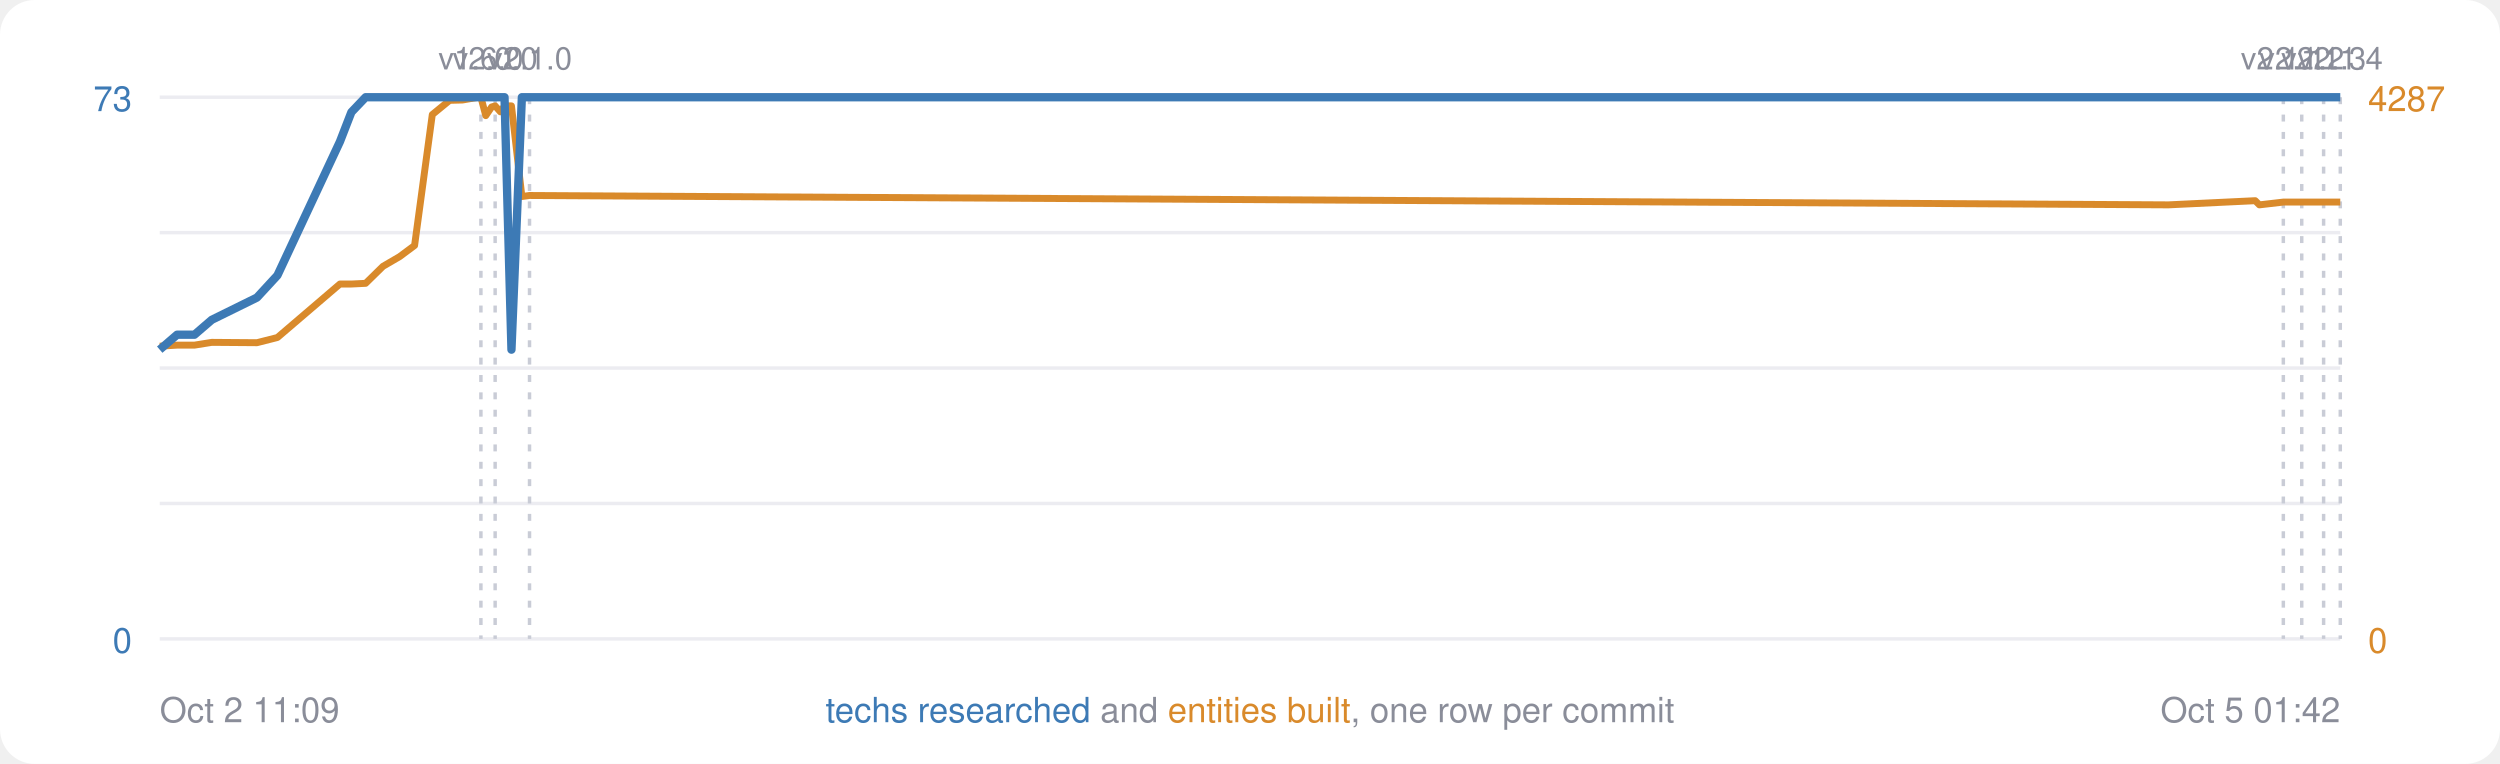
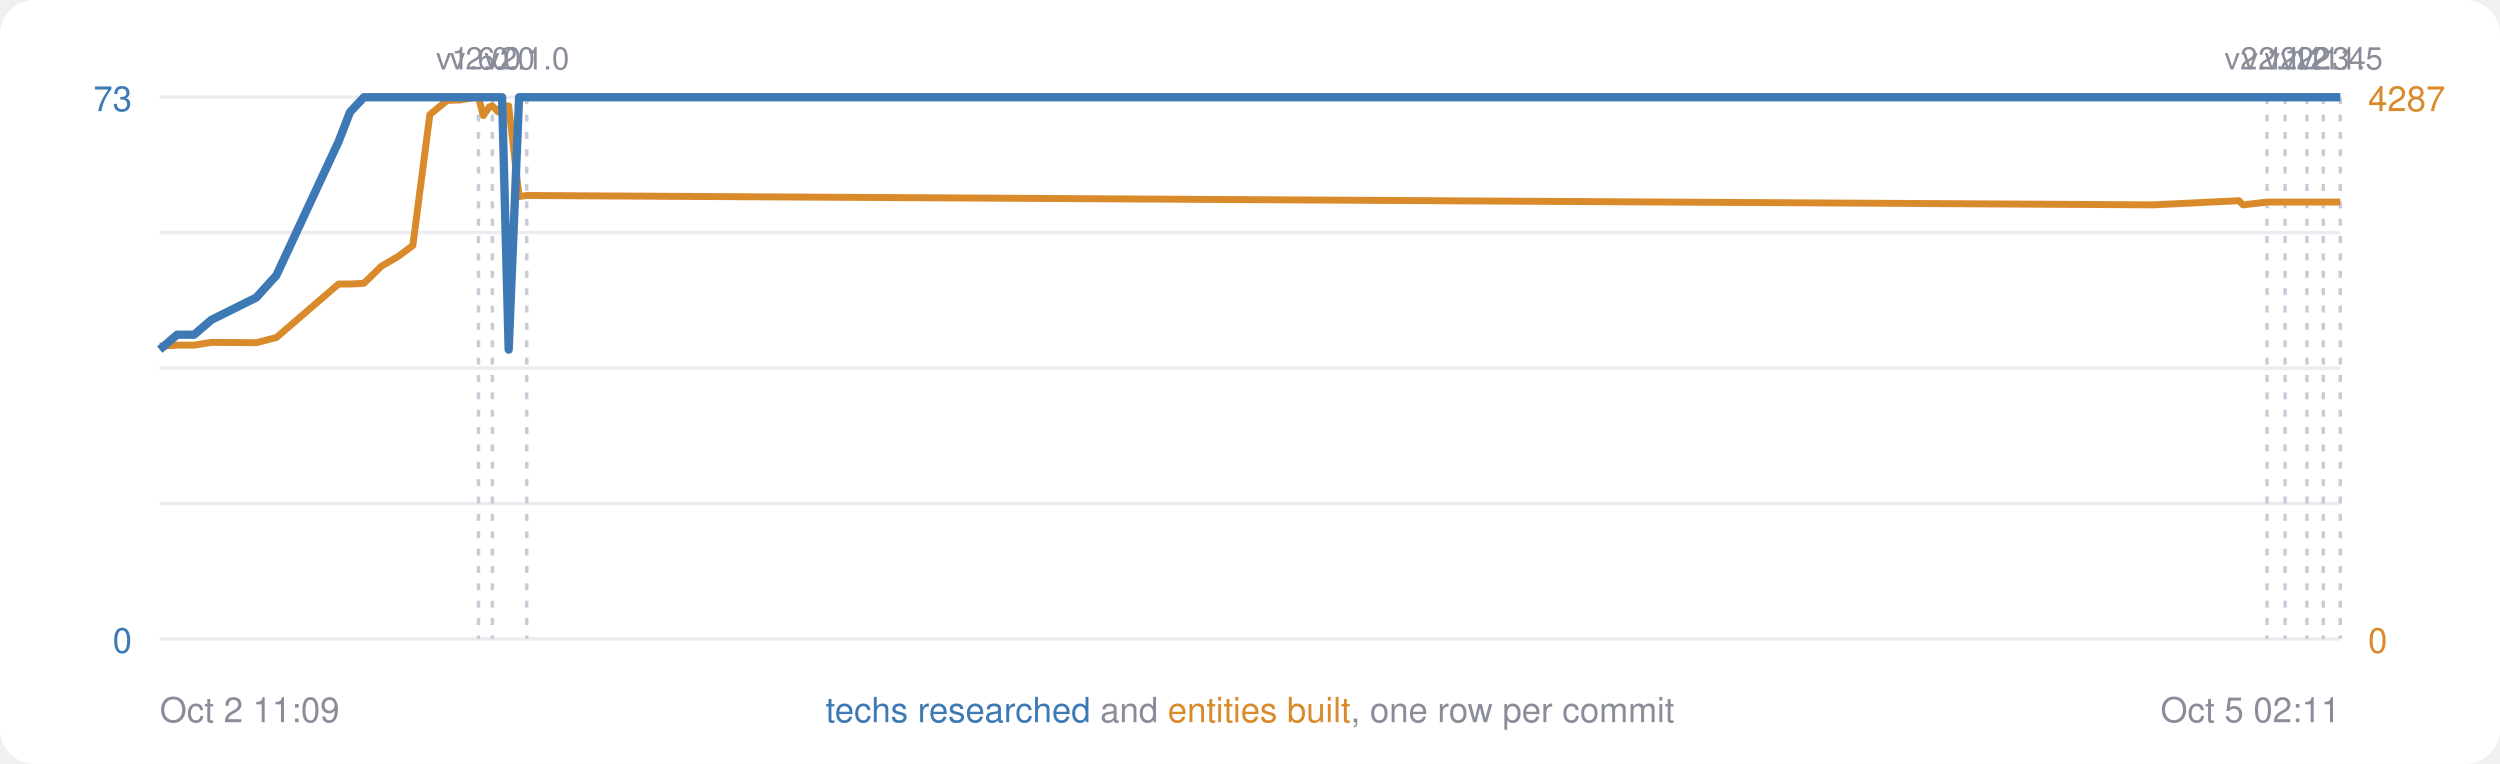
<svg xmlns="http://www.w3.org/2000/svg" viewBox="0 0 720 220" width="720" height="220" font-family="-apple-system,Helvetica,Arial,sans-serif">
  <rect width="720" height="220" fill="#ffffff" rx="10" />
  <line x1="46" y1="184.0" x2="674" y2="184.0" stroke="#ececf1" />
  <line x1="46" y1="145.0" x2="674" y2="145.0" stroke="#ececf1" />
  <line x1="46" y1="106.0" x2="674" y2="106.0" stroke="#ececf1" />
  <line x1="46" y1="67.0" x2="674" y2="67.0" stroke="#ececf1" />
  <line x1="46" y1="28.0" x2="674" y2="28.0" stroke="#ececf1" />
-   <line x1="138.5" y1="28" x2="138.5" y2="184" stroke="#c9ccd6" stroke-dasharray="2 3" />
-   <text x="138.5" y="20" text-anchor="middle" font-size="9" fill="#8a8d99">v1.6.0</text>
-   <line x1="142.6" y1="28" x2="142.6" y2="184" stroke="#c9ccd6" stroke-dasharray="2 3" />
-   <text x="142.6" y="20" text-anchor="middle" font-size="9" fill="#8a8d99">v2.0.0</text>
-   <line x1="152.5" y1="28" x2="152.5" y2="184" stroke="#c9ccd6" stroke-dasharray="2 3" />
-   <text x="152.5" y="20" text-anchor="middle" font-size="9" fill="#8a8d99">v2.1.0</text>
-   <line x1="657.6" y1="28" x2="657.6" y2="184" stroke="#c9ccd6" stroke-dasharray="2 3" />
-   <text x="657.6" y="20" text-anchor="middle" font-size="9" fill="#8a8d99">v2.1.1</text>
-   <line x1="662.9" y1="28" x2="662.9" y2="184" stroke="#c9ccd6" stroke-dasharray="2 3" />
-   <text x="662.9" y="20" text-anchor="middle" font-size="9" fill="#8a8d99">v2.1.2</text>
-   <line x1="669.2" y1="28" x2="669.2" y2="184" stroke="#c9ccd6" stroke-dasharray="2 3" />
-   <text x="669.2" y="20" text-anchor="middle" font-size="9" fill="#8a8d99">v2.1.3</text>
+   <line x1="137.8" y1="28" x2="137.8" y2="184" stroke="#c9ccd6" stroke-dasharray="2 3" />
+   <text x="137.8" y="20" text-anchor="middle" font-size="9" fill="#8a8d99">v1.6.0</text>
+   <line x1="141.8" y1="28" x2="141.8" y2="184" stroke="#c9ccd6" stroke-dasharray="2 3" />
+   <text x="141.8" y="20" text-anchor="middle" font-size="9" fill="#8a8d99">v2.0.0</text>
+   <line x1="151.7" y1="28" x2="151.7" y2="184" stroke="#c9ccd6" stroke-dasharray="2 3" />
+   <text x="151.7" y="20" text-anchor="middle" font-size="9" fill="#8a8d99">v2.1.0</text>
+   <line x1="652.9" y1="28" x2="652.9" y2="184" stroke="#c9ccd6" stroke-dasharray="2 3" />
+   <text x="652.9" y="20" text-anchor="middle" font-size="9" fill="#8a8d99">v2.1.1</text>
+   <line x1="658.1" y1="28" x2="658.1" y2="184" stroke="#c9ccd6" stroke-dasharray="2 3" />
+   <text x="658.1" y="20" text-anchor="middle" font-size="9" fill="#8a8d99">v2.1.2</text>
+   <line x1="664.4" y1="28" x2="664.4" y2="184" stroke="#c9ccd6" stroke-dasharray="2 3" />
+   <text x="664.4" y="20" text-anchor="middle" font-size="9" fill="#8a8d99">v2.1.3</text>
+   <line x1="669.1" y1="28" x2="669.1" y2="184" stroke="#c9ccd6" stroke-dasharray="2 3" />
+   <text x="669.1" y="20" text-anchor="middle" font-size="9" fill="#8a8d99">v2.1.4</text>
  <line x1="674.0" y1="28" x2="674.0" y2="184" stroke="#c9ccd6" stroke-dasharray="2 3" />
-   <text x="674.0" y="20" text-anchor="middle" font-size="9" fill="#8a8d99">v2.1.4</text>
-   <polyline points="46.0,99.7 51.0,99.4 56.0,99.4 61.0,98.6 74.0,98.7 79.9,97.2 97.9,81.8 101.2,81.8 105.3,81.6 110.3,76.7 115.1,73.9 119.4,70.7 124.5,33.0 129.5,28.9 133.2,28.8 137.8,28.0 138.5,28.0 139.9,33.3 141.6,30.8 142.6,30.5 144.1,32.2 145.3,30.5 147.3,30.5 150.3,56.6 152.5,56.3 624.5,59.0 649.5,57.8 650.7,59.0 657.6,58.2 662.9,58.2 669.2,58.2 674.0,58.2" fill="none" stroke="#d98a2b" stroke-width="2" stroke-linejoin="round" />
-   <polyline points="46.0,100.7 51.0,96.4 56.0,96.4 61.0,92.1 74.0,85.7 79.9,79.3 97.9,40.8 101.2,32.3 105.3,28.0 110.3,28.0 115.1,28.0 119.4,28.0 124.5,28.0 129.5,28.0 133.2,28.0 137.8,28.0 138.5,28.0 139.9,28.0 141.6,28.0 142.6,28.0 144.1,28.0 145.3,28.0 147.3,100.7 150.3,28.0 152.5,28.0 624.5,28.0 649.5,28.0 650.7,28.0 657.6,28.0 662.9,28.0 669.2,28.0 674.0,28.0" fill="none" stroke="#3d7ab5" stroke-width="2.4" stroke-linejoin="round" />
+   <text x="674.0" y="20" text-anchor="middle" font-size="9" fill="#8a8d99">v2.1.5</text>
+   <polyline points="46.0,99.7 51.0,99.4 55.9,99.4 60.9,98.6 73.8,98.7 79.6,97.2 97.5,81.8 100.8,81.8 104.8,81.6 109.8,76.7 114.6,73.9 118.9,70.7 123.8,33.0 128.8,28.9 132.5,28.8 137.1,28.0 137.8,28.0 139.2,33.3 140.9,30.8 141.8,30.5 143.4,32.2 144.6,30.5 146.5,30.5 149.5,56.6 151.7,56.3 620.1,59.0 644.8,57.8 646.0,59.0 652.9,58.2 658.1,58.2 664.4,58.2 669.1,58.2 674.0,58.2" fill="none" stroke="#d98a2b" stroke-width="2" stroke-linejoin="round" />
+   <polyline points="46.0,100.7 51.0,96.4 55.9,96.4 60.9,92.1 73.8,85.7 79.6,79.3 97.5,40.8 100.8,32.3 104.8,28.0 109.8,28.0 114.6,28.0 118.9,28.0 123.8,28.0 128.8,28.0 132.5,28.0 137.1,28.0 137.8,28.0 139.2,28.0 140.9,28.0 141.8,28.0 143.4,28.0 144.6,28.0 146.5,100.7 149.5,28.0 151.7,28.0 620.1,28.0 644.8,28.0 646.0,28.0 652.9,28.0 658.1,28.0 664.4,28.0 669.1,28.0 674.0,28.0" fill="none" stroke="#3d7ab5" stroke-width="2.4" stroke-linejoin="round" />
  <text x="38" y="32" text-anchor="end" font-size="10" fill="#3d7ab5">73</text>
  <text x="38" y="188" text-anchor="end" font-size="10" fill="#3d7ab5">0</text>
  <text x="682" y="32" font-size="10" fill="#d98a2b">4287</text>
  <text x="682" y="188" font-size="10" fill="#d98a2b">0</text>
  <text x="46" y="208" font-size="10" fill="#8a8d99">Oct 2 11:09</text>
-   <text x="674" y="208" text-anchor="end" font-size="10" fill="#8a8d99">Oct 5 01:42</text>
+   <text x="674" y="208" text-anchor="end" font-size="10" fill="#8a8d99">Oct 5 02:11</text>
  <text x="360.0" y="208" text-anchor="middle" font-size="10" fill="#8a8d99">
    <tspan fill="#3d7ab5">techs researched</tspan>  and  <tspan fill="#d98a2b">entities built</tspan>, one row per commit</text>
</svg>
